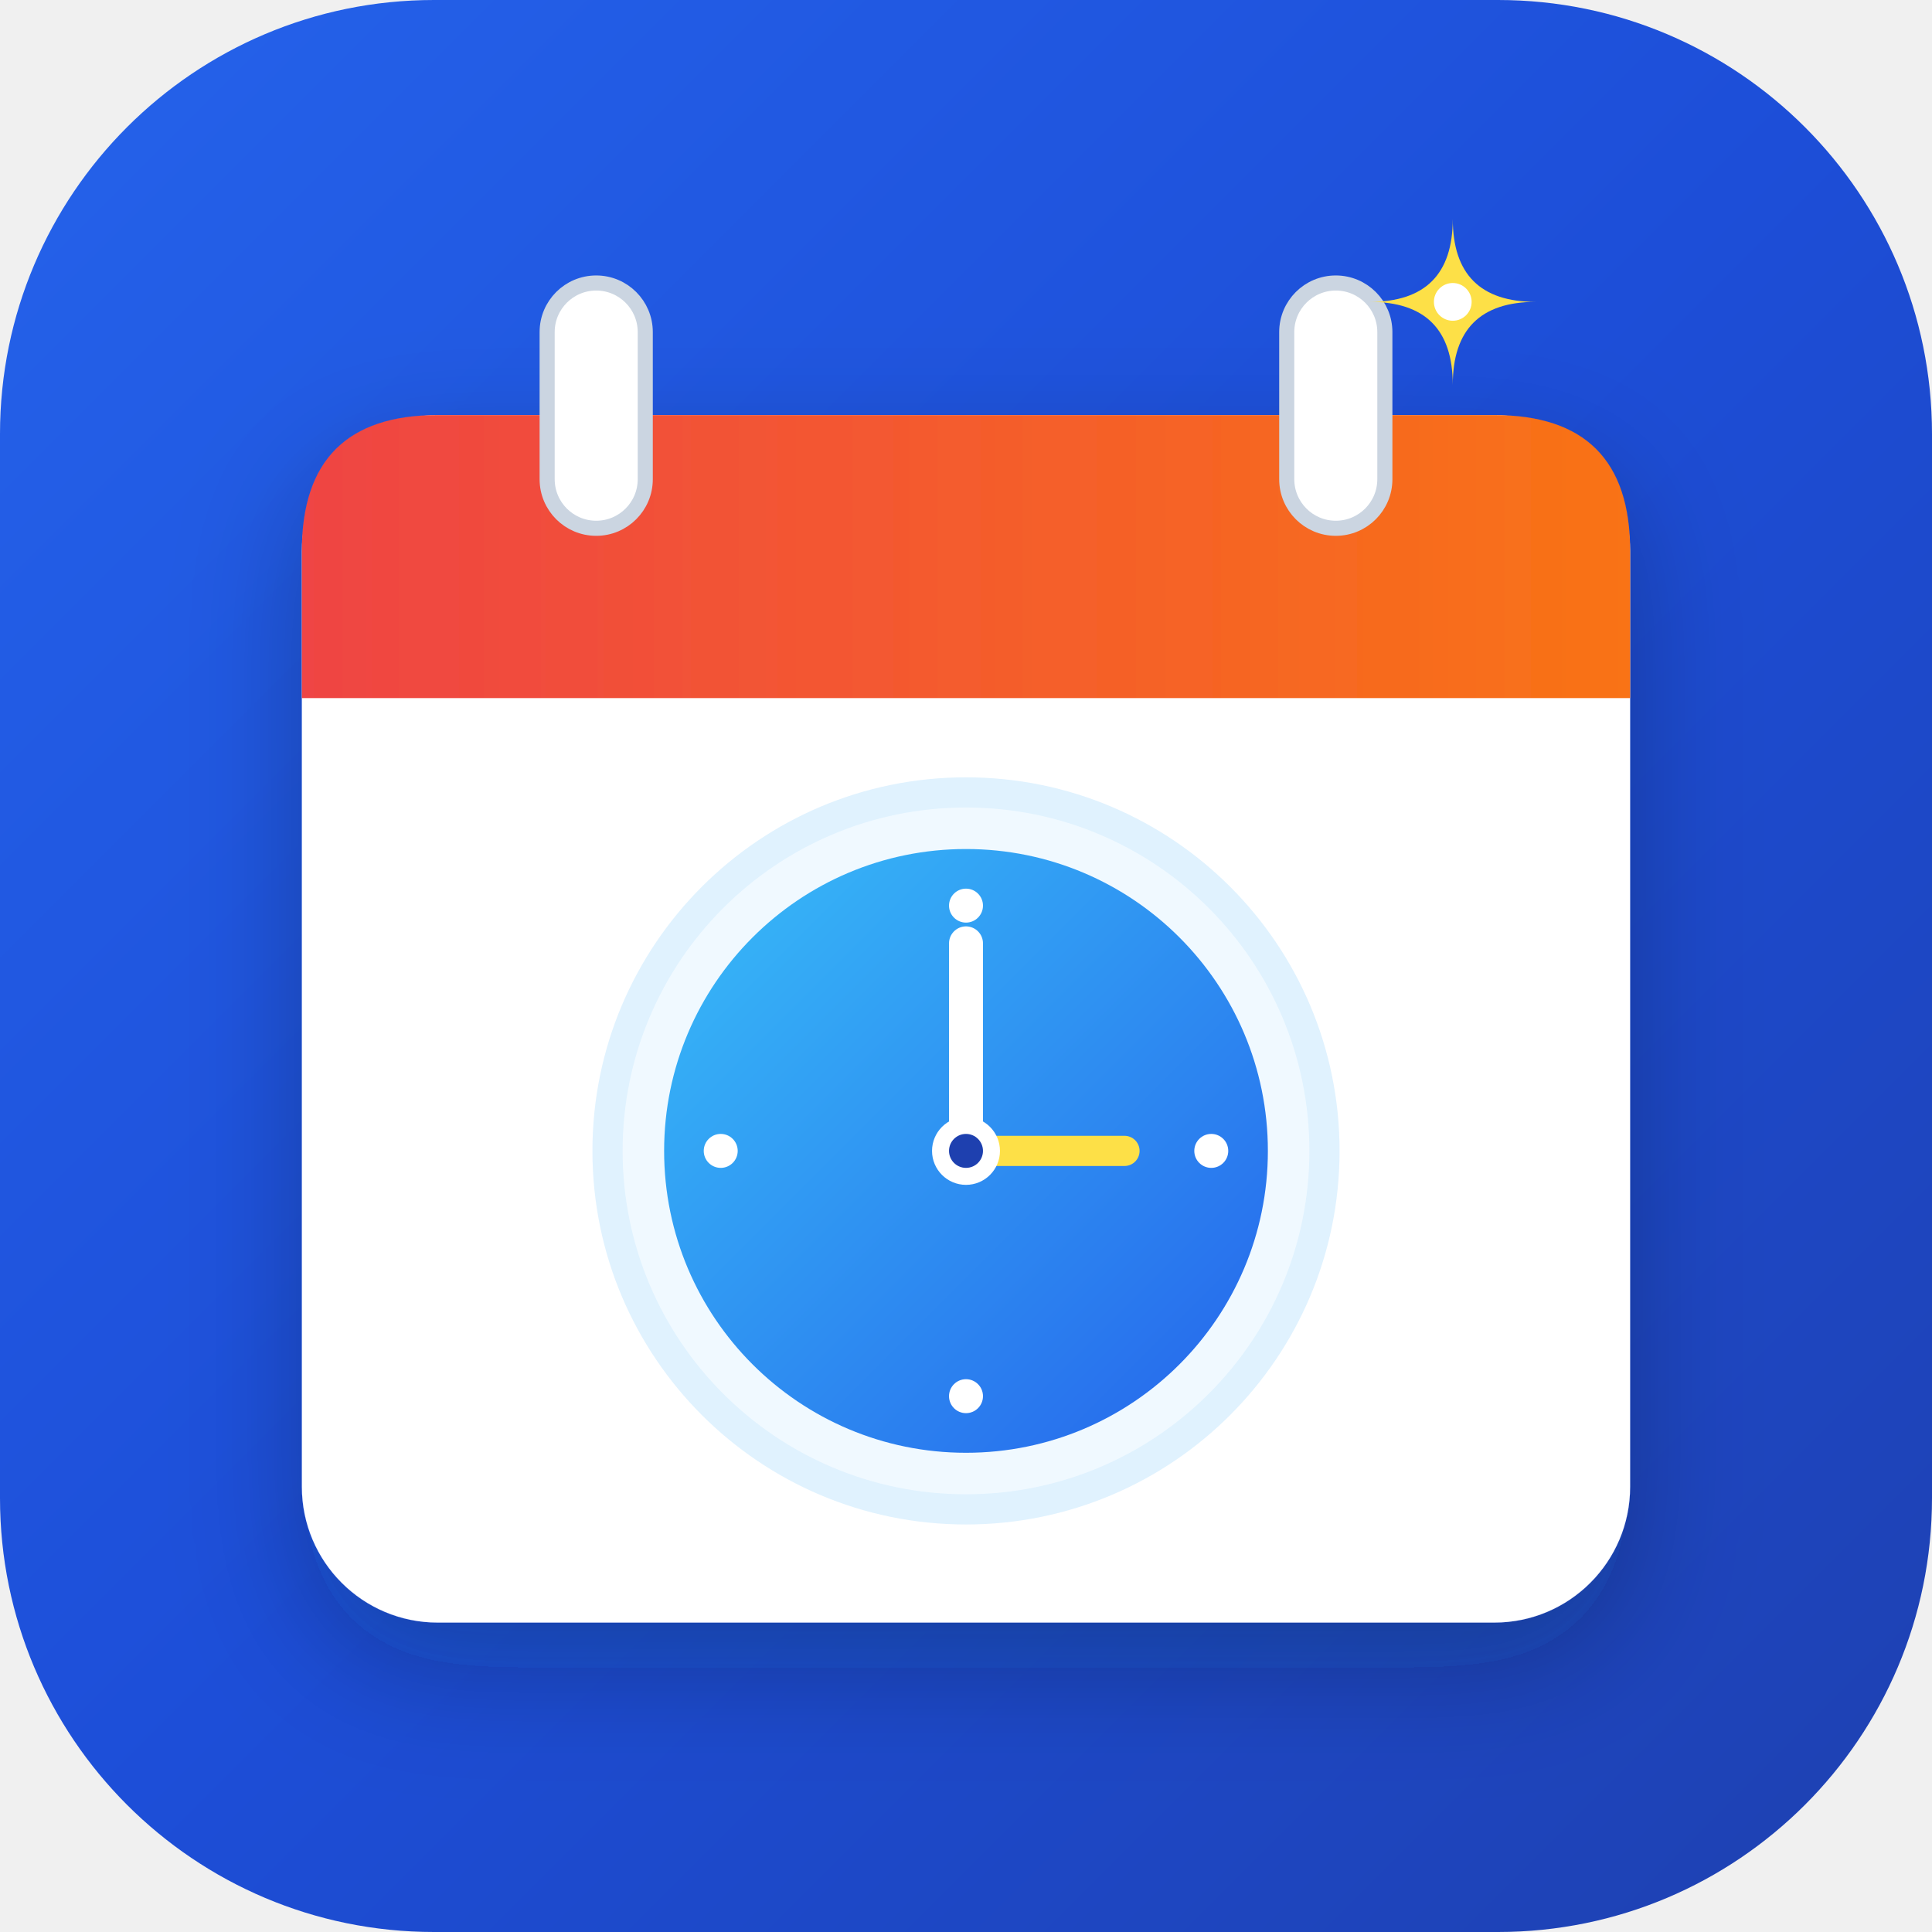
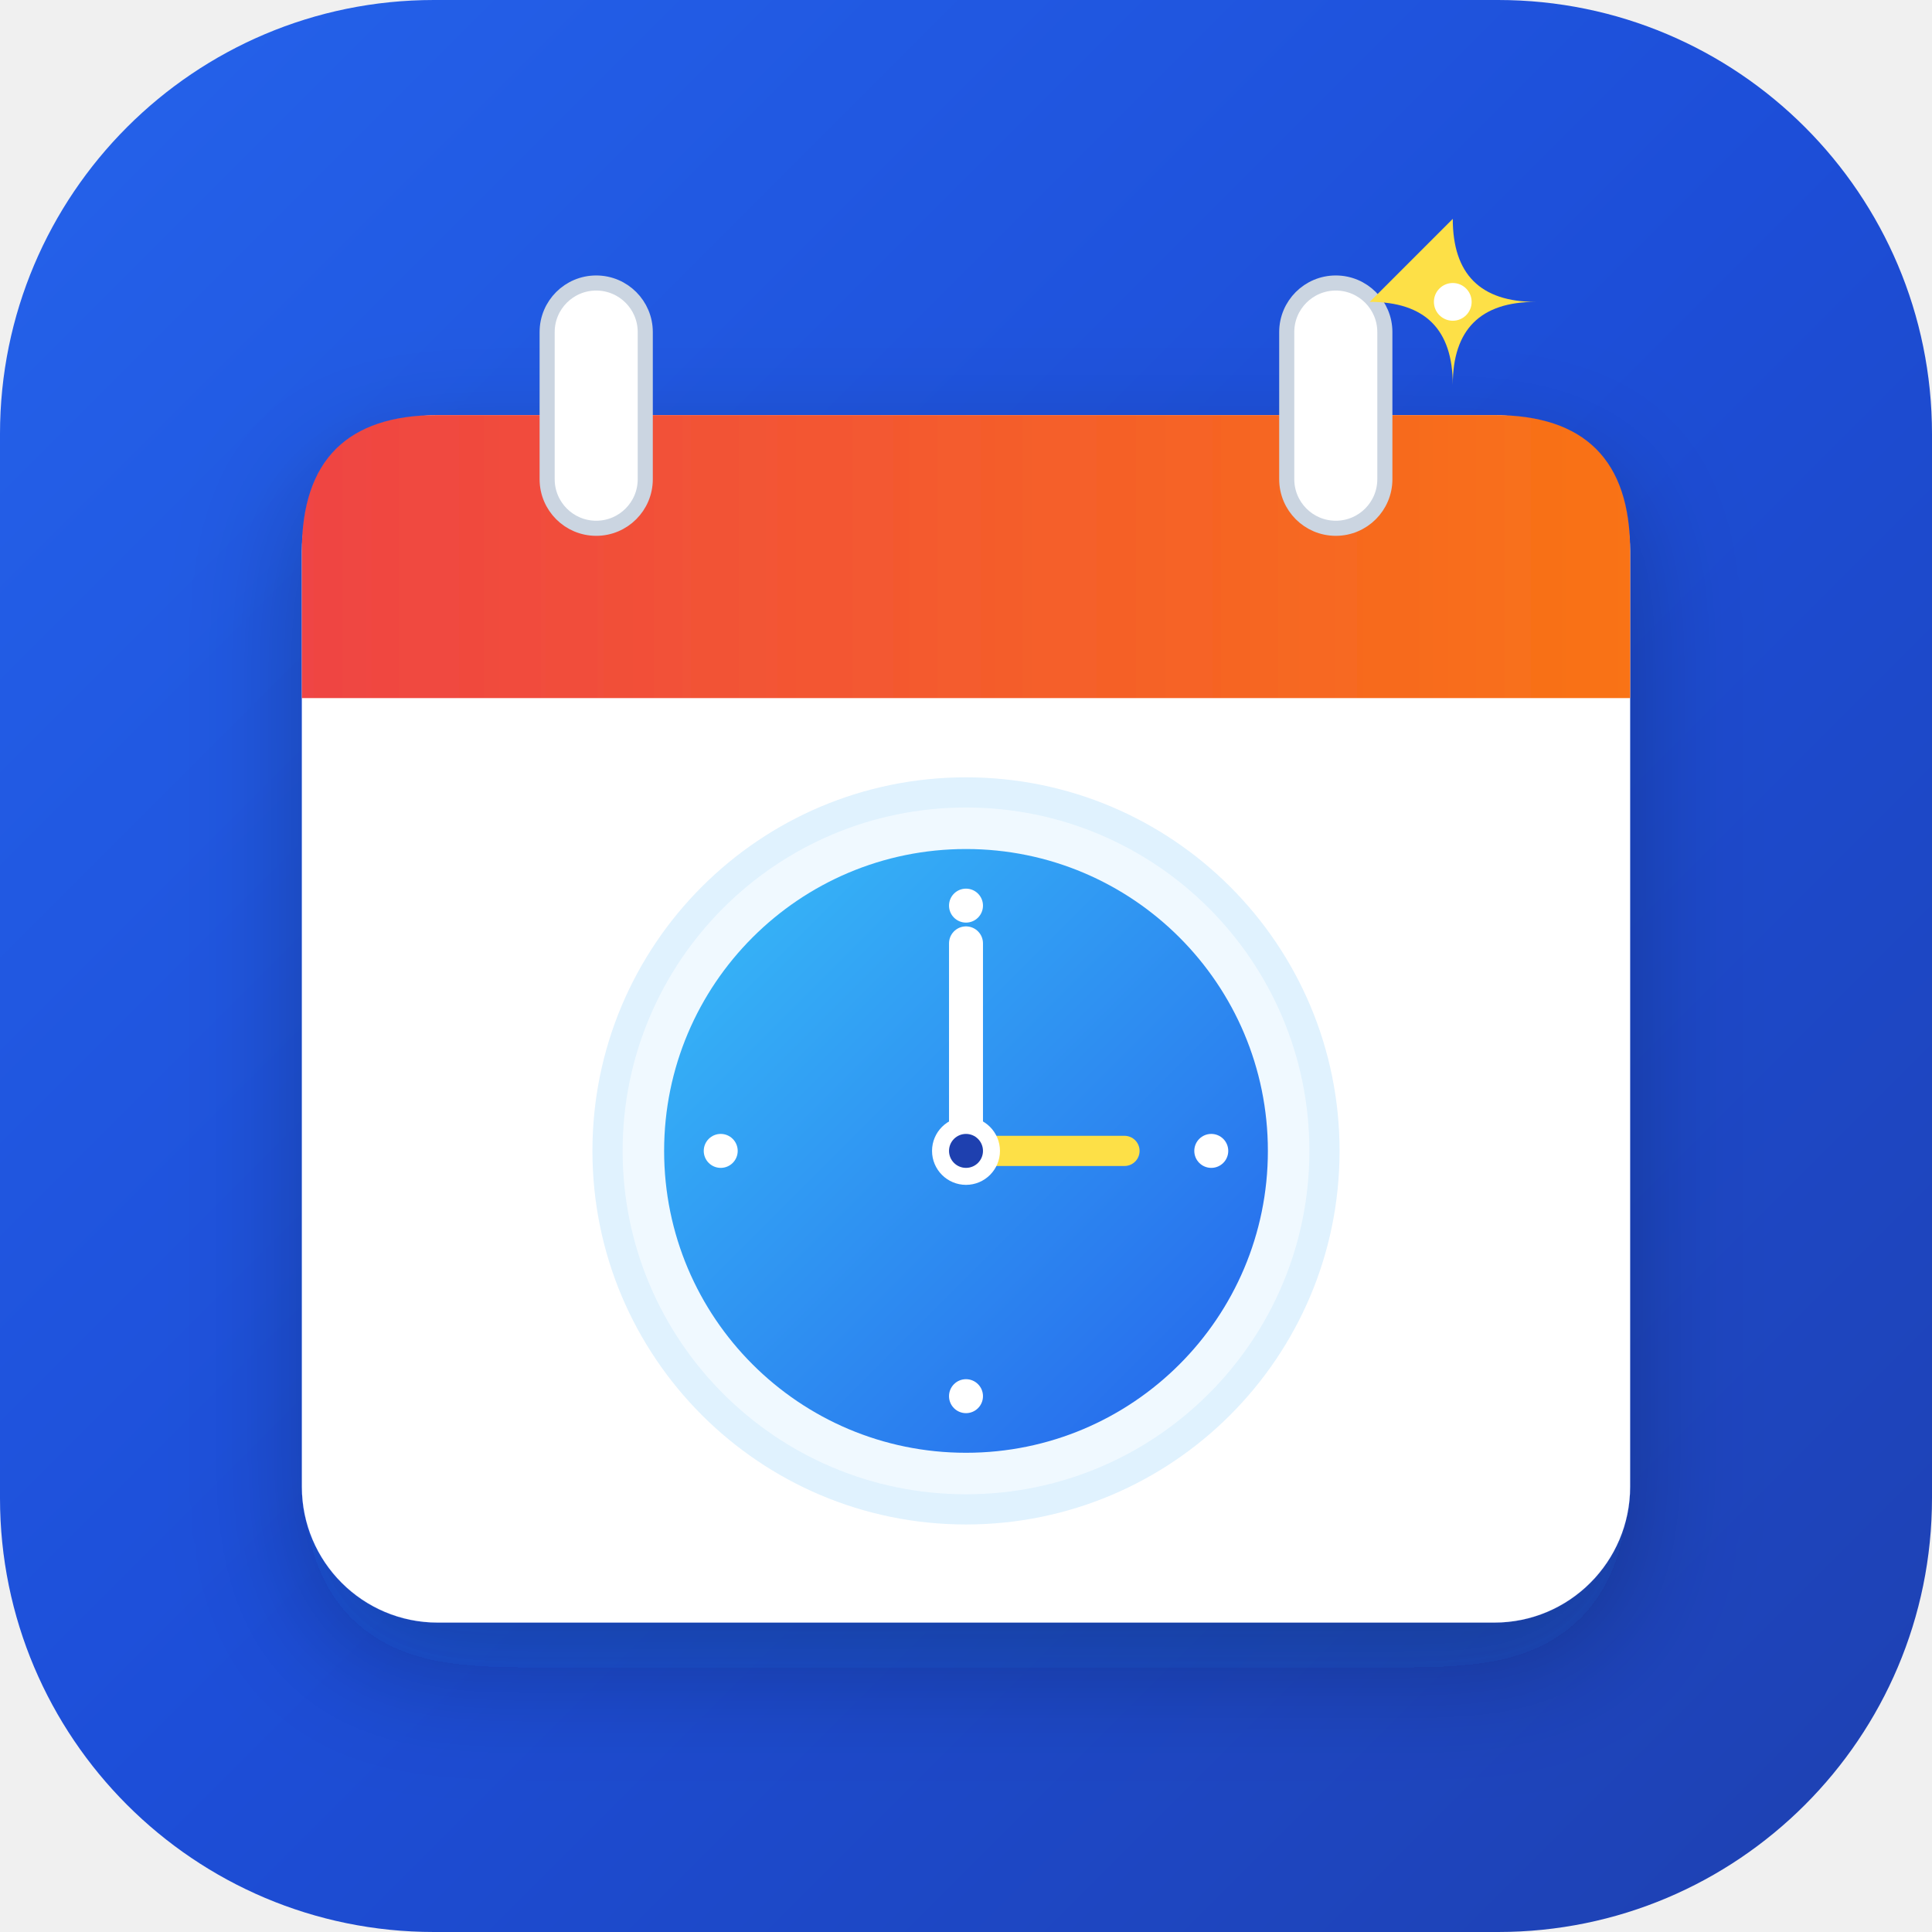
<svg xmlns="http://www.w3.org/2000/svg" viewBox="0 0 512 512" width="100%" height="100%">
  <defs>
    <linearGradient id="bgGrad" x1="0%" y1="0%" x2="100%" y2="100%">
      <stop offset="0%" stop-color="#2563eb" />
      <stop offset="50%" stop-color="#1d4ed8" />
      <stop offset="100%" stop-color="#1e40af" />
    </linearGradient>
    <linearGradient id="headerGrad" x1="0%" y1="0%" x2="100%" y2="0%">
      <stop offset="0%" stop-color="#ef4444" />
      <stop offset="100%" stop-color="#f97316" />
    </linearGradient>
    <linearGradient id="dialGrad" x1="0%" y1="0%" x2="100%" y2="100%">
      <stop offset="0%" stop-color="#38bdf8" />
      <stop offset="100%" stop-color="#2563eb" />
    </linearGradient>
    <filter id="dropShadow" x="-10%" y="-10%" width="120%" height="125%" filterUnits="userSpaceOnUse">
      <feDropShadow dx="0" dy="12" stdDeviation="16" flood-color="#0f172a" flood-opacity="0.25" />
    </filter>
  </defs>
  <rect width="512" height="512" rx="115" fill="url(#bgGrad)" />
  <g filter="url(#dropShadow)">
    <rect x="80" y="110" width="352" height="320" rx="36" fill="#ffffff" />
    <path d="M 80 146 Q 80 110 116 110 L 396 110 Q 432 110 432 146 L 432 185 L 80 185 Z" fill="url(#headerGrad)" />
  </g>
  <rect x="145" y="75" width="26" height="65" rx="13" fill="#ffffff" stroke="#cbd5e1" stroke-width="4" />
  <rect x="341" y="75" width="26" height="65" rx="13" fill="#ffffff" stroke="#cbd5e1" stroke-width="4" />
  <circle cx="256" cy="305" r="95" fill="#f0f9ff" stroke="#e0f2fe" stroke-width="8" />
  <circle cx="256" cy="305" r="80" fill="url(#dialGrad)" />
  <circle cx="256" cy="240" r="4.5" fill="#ffffff" />
  <circle cx="321" cy="305" r="4.5" fill="#ffffff" />
  <circle cx="256" cy="370" r="4.5" fill="#ffffff" />
  <circle cx="191" cy="305" r="4.5" fill="#ffffff" />
  <line x1="256" y1="305" x2="256" y2="250" stroke="#ffffff" stroke-width="9" stroke-linecap="round" />
  <line x1="256" y1="305" x2="298" y2="305" stroke="#fde047" stroke-width="8" stroke-linecap="round" />
  <circle cx="256" cy="305" r="9" fill="#ffffff" />
  <circle cx="256" cy="305" r="4.5" fill="#1e40af" />
  <g transform="translate(385, 80)">
-     <path d="M 0 -22 Q 0 0 22 0 Q 0 0 0 22 Q 0 0 -22 0 Q 0 0 0 -22 Z" fill="#fde047" />
+     <path d="M 0 -22 Q 0 0 22 0 Q 0 0 0 22 Q 0 0 -22 0 Q 0 0 -22 0 Z" fill="#fde047" />
    <circle cx="0" cy="0" r="5" fill="#ffffff" />
  </g>
</svg>
